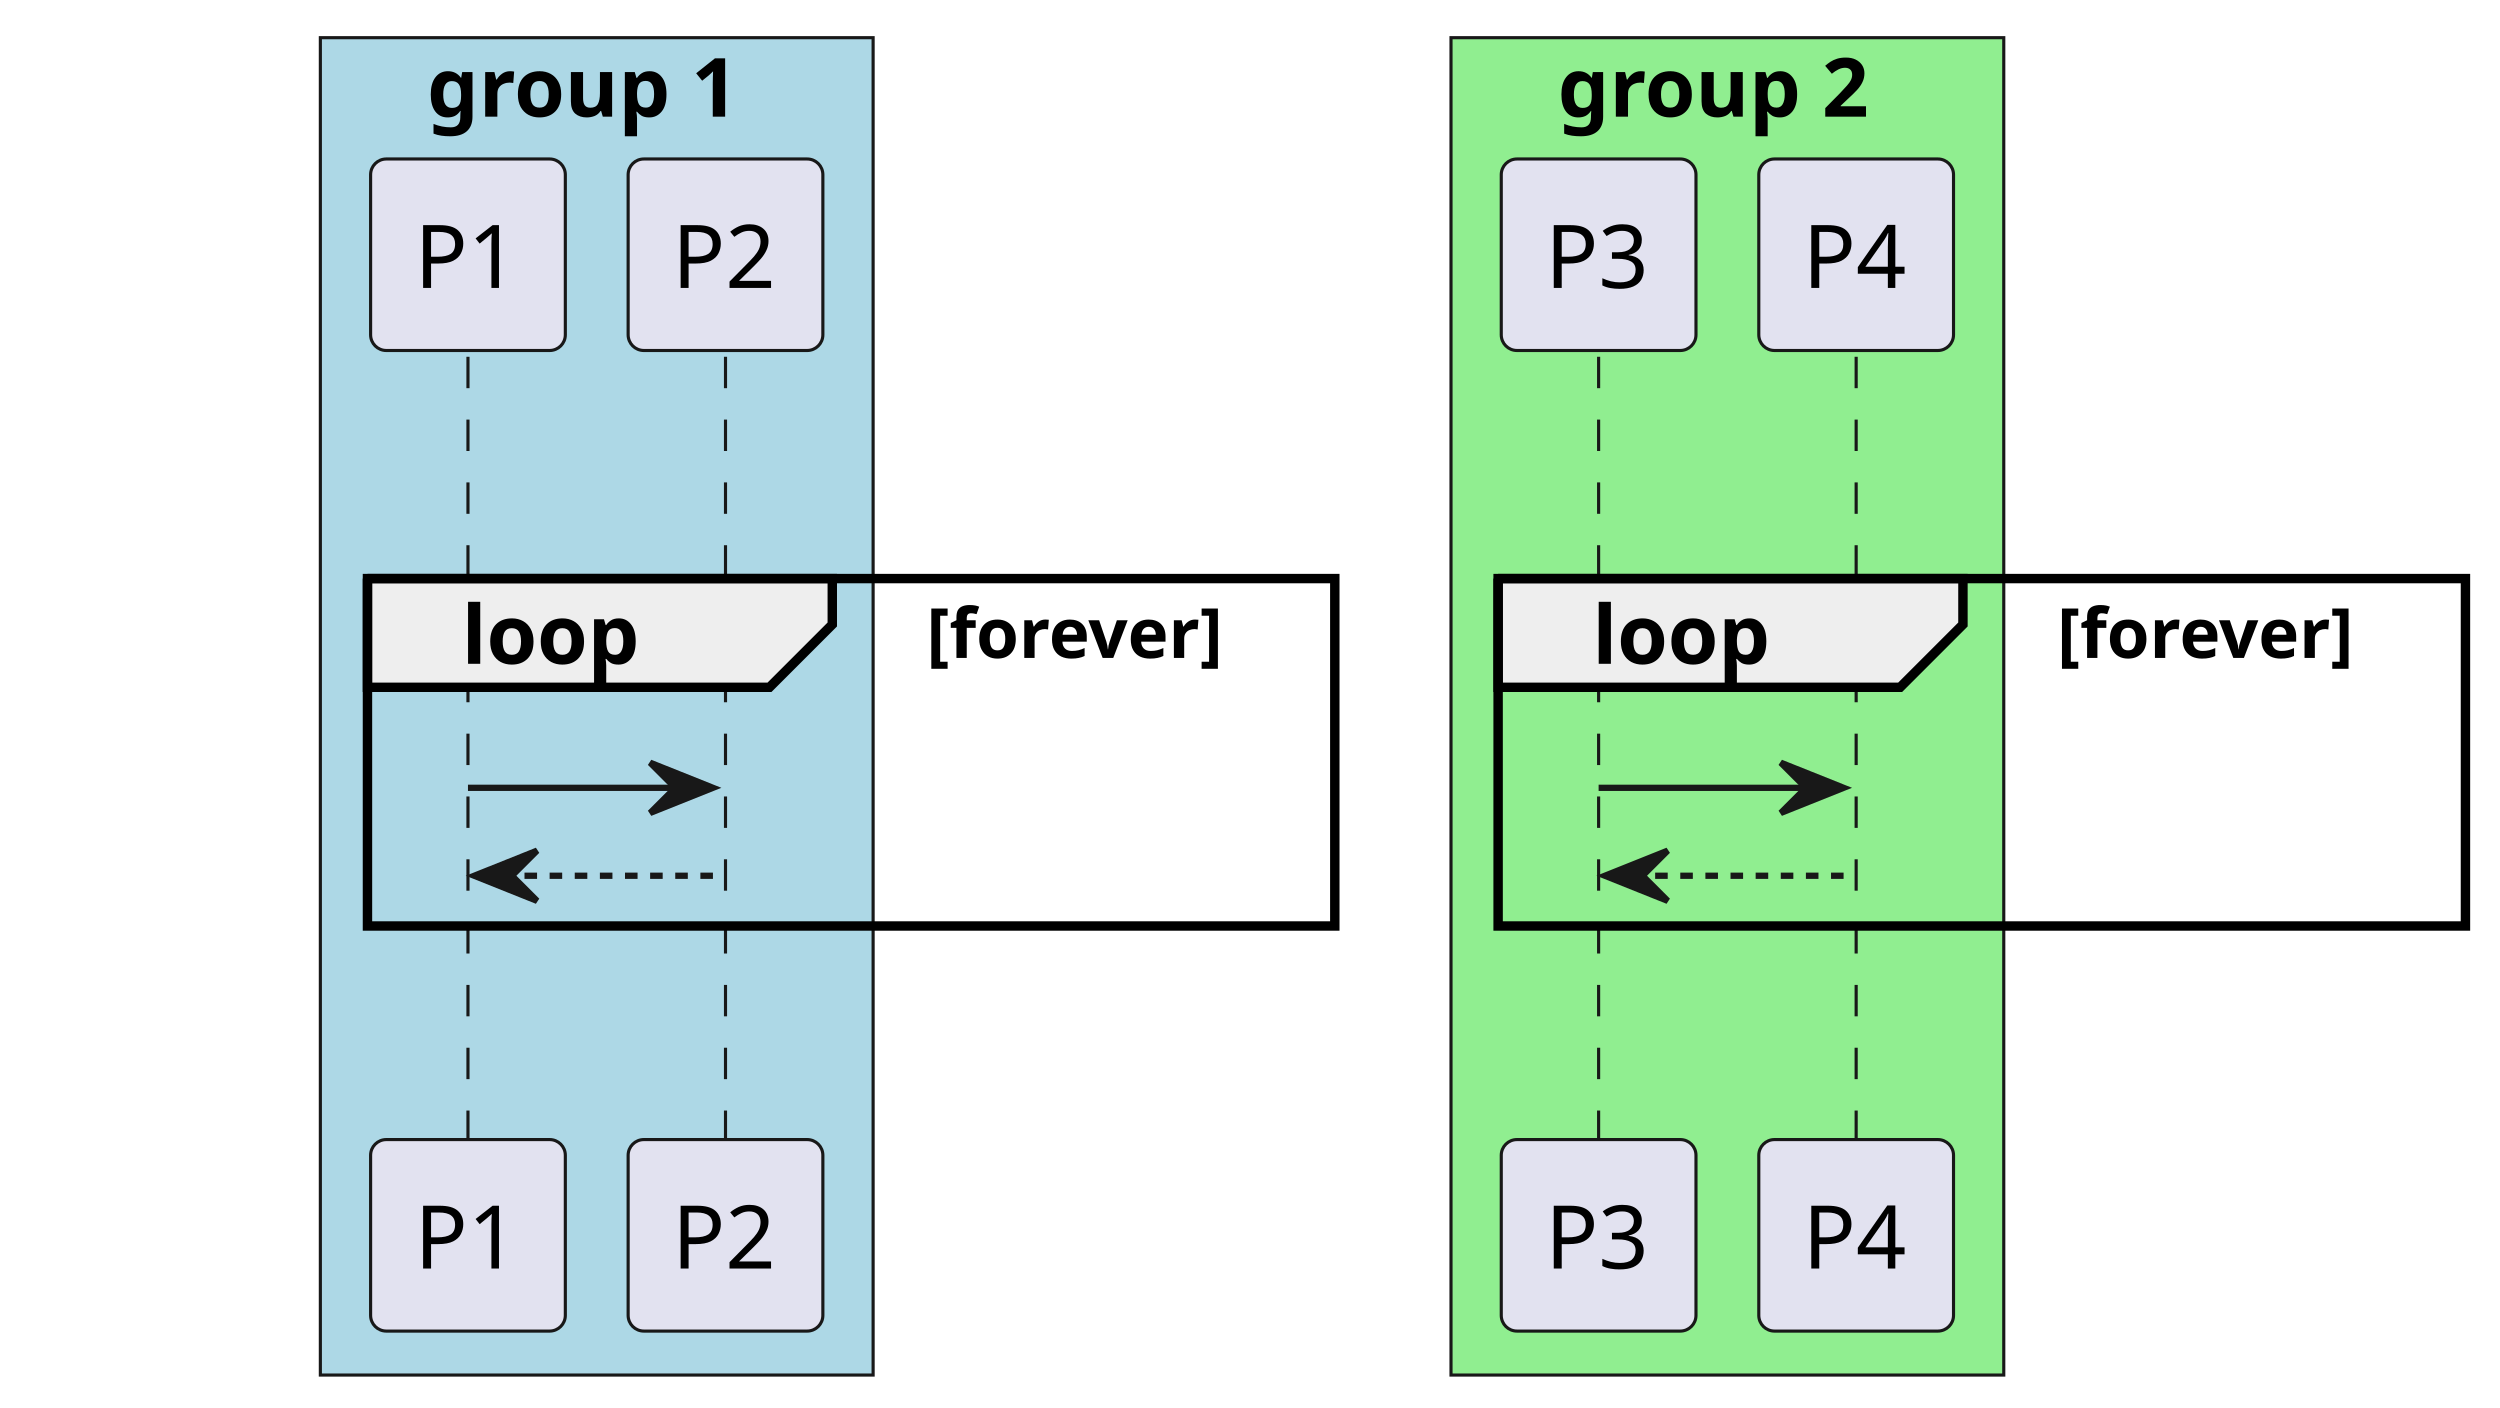
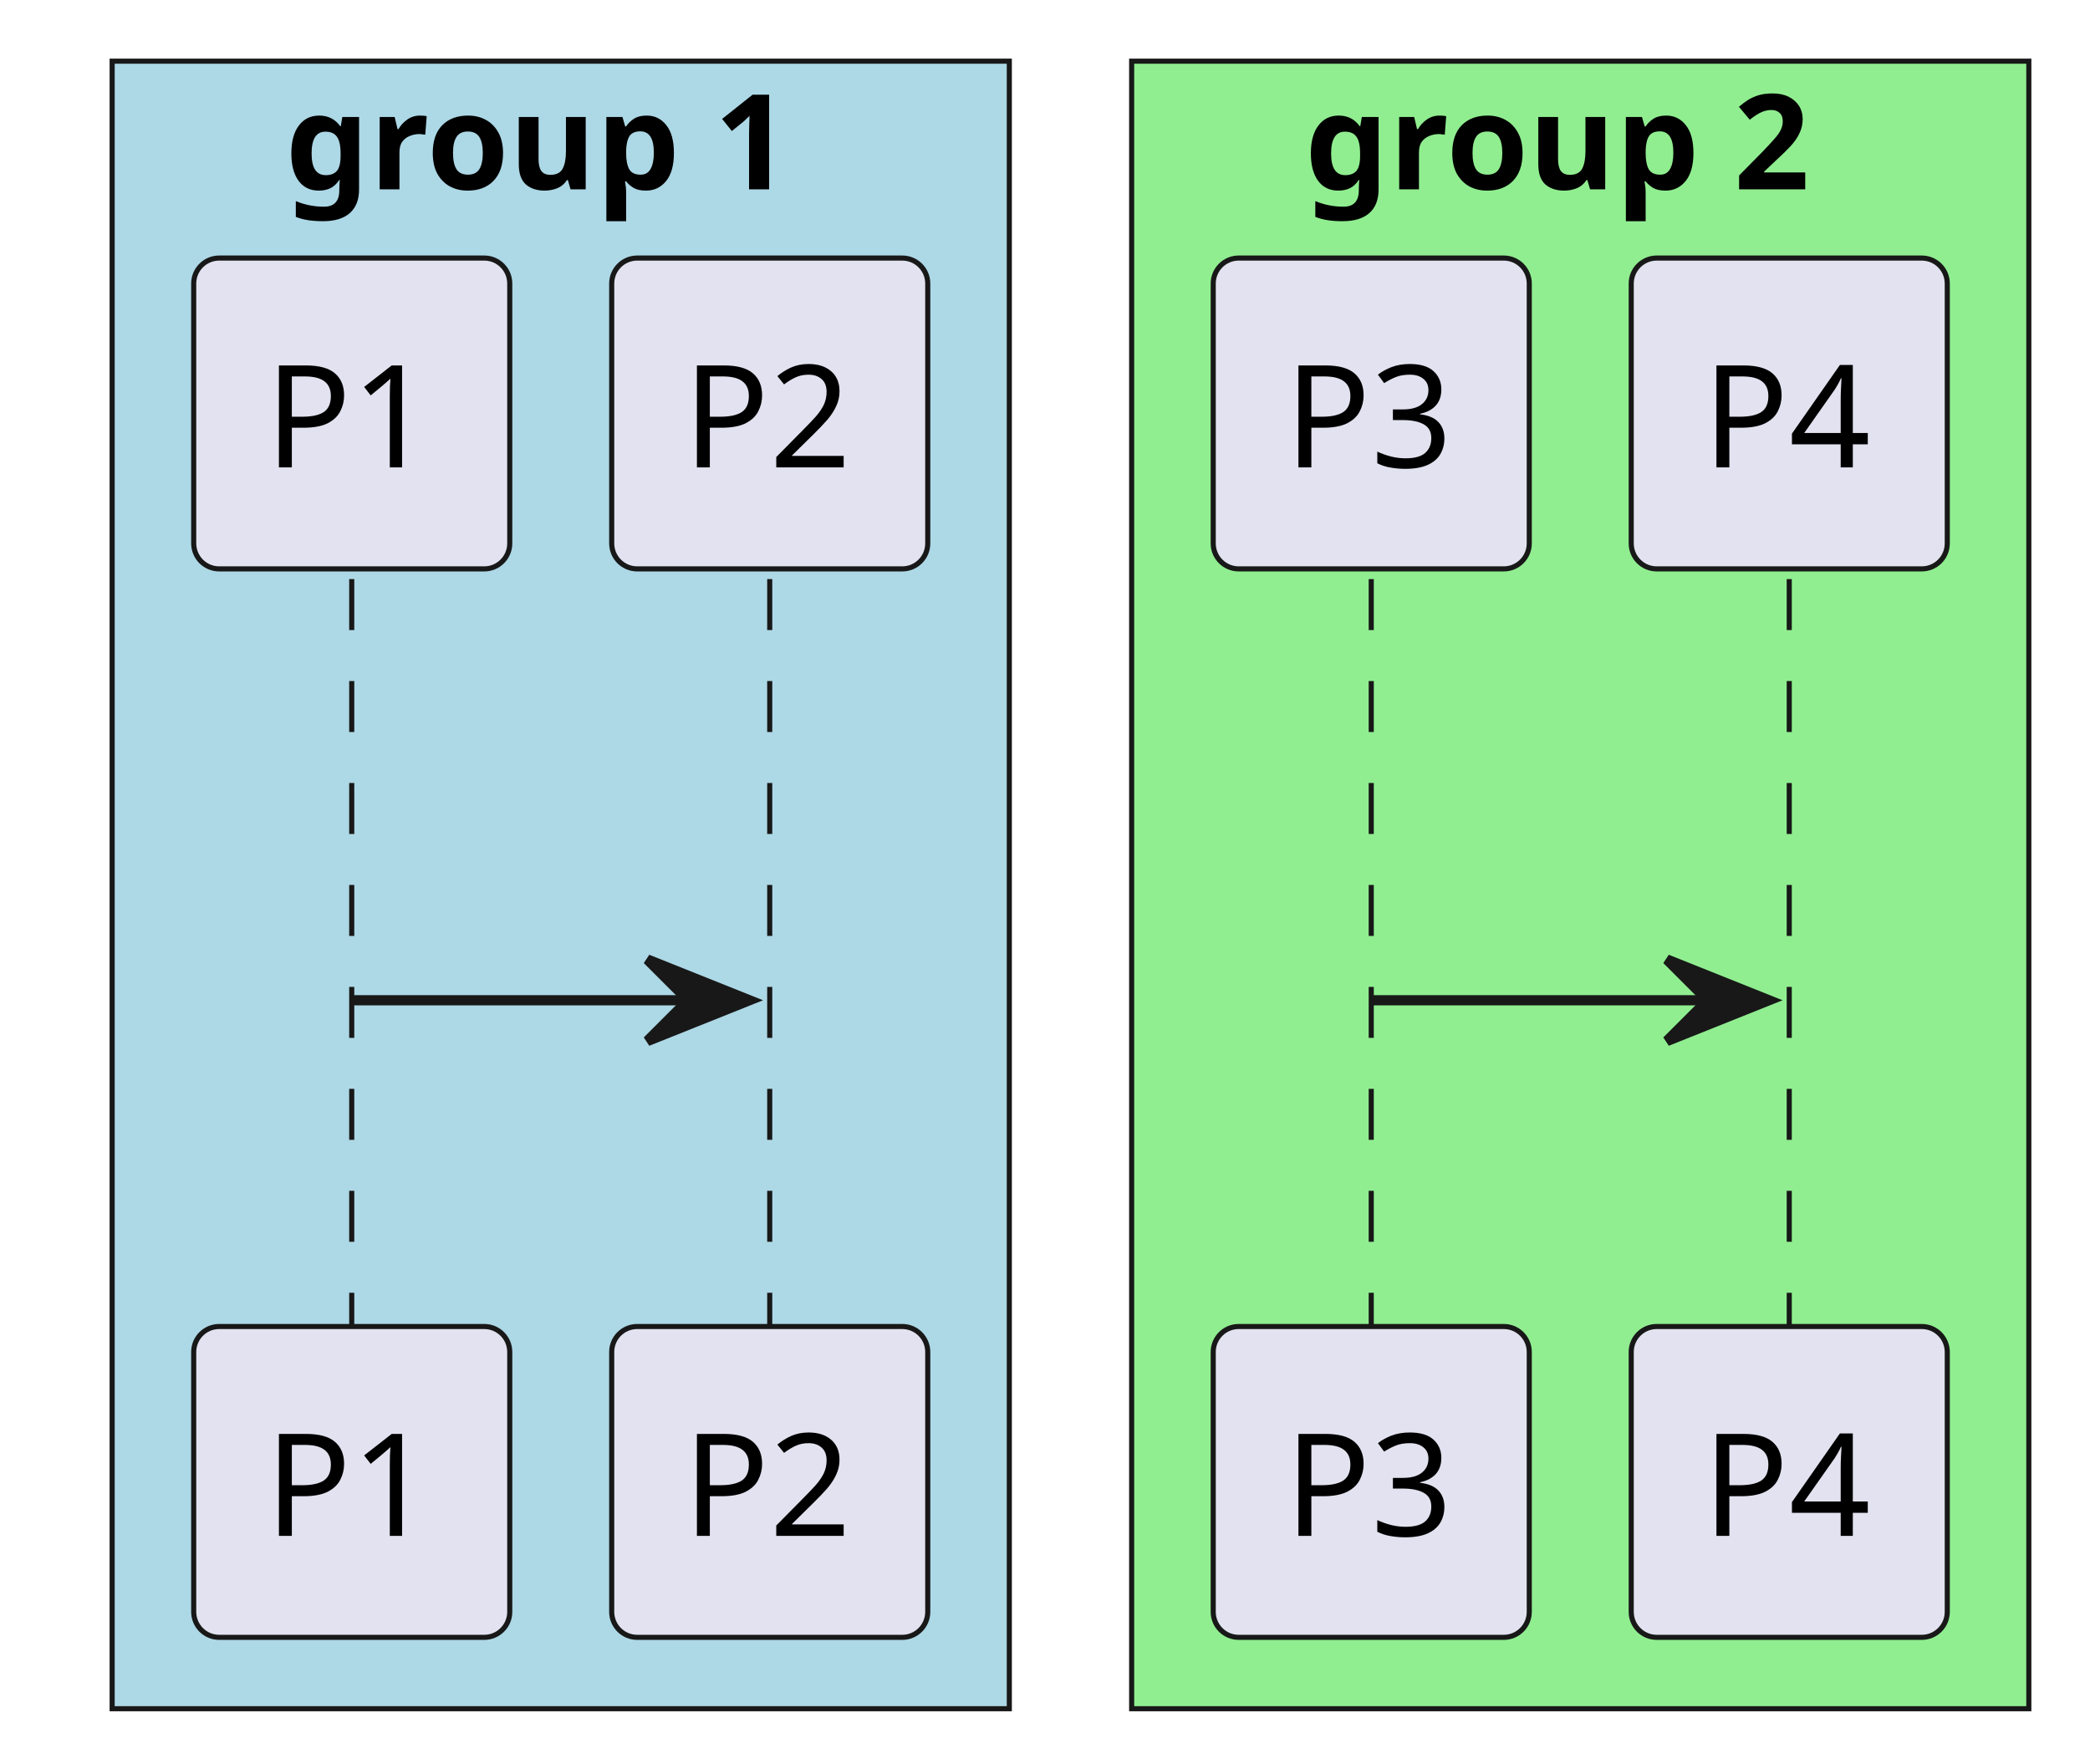
- <svg xmlns="http://www.w3.org/2000/svg" contentStyleType="text/css" height="224px" preserveAspectRatio="none" style="width:398px;height:224px;background:#FFFFFF;" version="1.1" viewBox="0 0 398 224" width="398px" zoomAndPan="magnify">
+ <svg xmlns="http://www.w3.org/2000/svg" contentStyleType="text/css" height="173px" preserveAspectRatio="none" style="width:205px;height:173px;background:#FFFFFF;" version="1.1" viewBox="0 0 205 173" width="205px" zoomAndPan="magnify">
  <defs />
  <g>
-     <rect fill="#ADD8E6" height="212.908" style="stroke:#181818;stroke-width:0.5;" width="88" x="51" y="6" />
-     <text fill="#000000" font-family="sans-serif" font-size="13" font-weight="bold" lengthAdjust="spacing" textLength="54" x="68" y="18.568">group 1</text>
-     <rect fill="#90EE90" height="212.908" style="stroke:#181818;stroke-width:0.5;" width="88" x="231" y="6" />
-     <text fill="#000000" font-family="sans-serif" font-size="13" font-weight="bold" lengthAdjust="spacing" textLength="54" x="248" y="18.568">group 2</text>
-     <line style="stroke:#181818;stroke-width:0.5;stroke-dasharray:5.0,5.0;" x1="74.5" x2="74.5" y1="56.799" y2="181.42" />
-     <line style="stroke:#181818;stroke-width:0.5;stroke-dasharray:5.0,5.0;" x1="115.5" x2="115.5" y1="56.799" y2="181.42" />
-     <line style="stroke:#181818;stroke-width:0.5;stroke-dasharray:5.0,5.0;" x1="254.5" x2="254.5" y1="56.799" y2="181.42" />
-     <line style="stroke:#181818;stroke-width:0.5;stroke-dasharray:5.0,5.0;" x1="295.5" x2="295.5" y1="56.799" y2="181.42" />
-     <rect fill="#E2E2F0" height="30.488" rx="2.5" ry="2.5" style="stroke:#181818;stroke-width:0.5;" width="31" x="59" y="25.311" />
-     <text fill="#000000" font-family="sans-serif" font-size="14" lengthAdjust="spacing" textLength="17" x="66" y="45.846">P1</text>
-     <rect fill="#E2E2F0" height="30.488" rx="2.5" ry="2.5" style="stroke:#181818;stroke-width:0.5;" width="31" x="100" y="25.311" />
-     <text fill="#000000" font-family="sans-serif" font-size="14" lengthAdjust="spacing" textLength="17" x="107" y="45.846">P2</text>
-     <rect fill="#E2E2F0" height="30.488" rx="2.5" ry="2.5" style="stroke:#181818;stroke-width:0.5;" width="31" x="239" y="25.311" />
-     <text fill="#000000" font-family="sans-serif" font-size="14" lengthAdjust="spacing" textLength="17" x="246" y="45.846">P3</text>
-     <rect fill="#E2E2F0" height="30.488" rx="2.5" ry="2.5" style="stroke:#181818;stroke-width:0.5;" width="31" x="280" y="25.311" />
-     <text fill="#000000" font-family="sans-serif" font-size="14" lengthAdjust="spacing" textLength="17" x="287" y="45.846">P4</text>
-     <rect fill="#E2E2F0" height="30.488" rx="2.5" ry="2.5" style="stroke:#181818;stroke-width:0.5;" width="31" x="59" y="181.42" />
-     <text fill="#000000" font-family="sans-serif" font-size="14" lengthAdjust="spacing" textLength="17" x="66" y="201.955">P1</text>
-     <rect fill="#E2E2F0" height="30.488" rx="2.5" ry="2.5" style="stroke:#181818;stroke-width:0.5;" width="31" x="100" y="181.42" />
-     <text fill="#000000" font-family="sans-serif" font-size="14" lengthAdjust="spacing" textLength="17" x="107" y="201.955">P2</text>
-     <rect fill="#E2E2F0" height="30.488" rx="2.5" ry="2.5" style="stroke:#181818;stroke-width:0.5;" width="31" x="239" y="181.42" />
-     <text fill="#000000" font-family="sans-serif" font-size="14" lengthAdjust="spacing" textLength="17" x="246" y="201.955">P3</text>
-     <rect fill="#E2E2F0" height="30.488" rx="2.5" ry="2.5" style="stroke:#181818;stroke-width:0.5;" width="31" x="280" y="181.42" />
-     <text fill="#000000" font-family="sans-serif" font-size="14" lengthAdjust="spacing" textLength="17" x="287" y="201.955">P4</text>
-     <path d="M58.5,92.109 L132.5,92.109 L132.5,99.42 L122.5,109.42 L58.5,109.42 L58.5,92.109 " fill="#EEEEEE" style="stroke:#000000;stroke-width:1.5;" />
-     <rect fill="none" height="55.31" style="stroke:#000000;stroke-width:1.5;" width="154" x="58.5" y="92.109" />
-     <text fill="#000000" font-family="sans-serif" font-size="13" font-weight="bold" lengthAdjust="spacing" textLength="29" x="73.5" y="105.678">loop</text>
-     <text fill="#000000" font-family="sans-serif" font-size="11" font-weight="bold" lengthAdjust="spacing" textLength="49" x="147.5" y="104.744">[forever]</text>
-     <polygon fill="#181818" points="103.5,121.42,113.5,125.42,103.5,129.42,107.5,125.42" style="stroke:#181818;stroke-width:1.0;" />
-     <line style="stroke:#181818;stroke-width:1.0;" x1="74.5" x2="109.5" y1="125.42" y2="125.42" />
-     <polygon fill="#181818" points="85.5,135.42,75.5,139.42,85.5,143.42,81.5,139.42" style="stroke:#181818;stroke-width:1.0;" />
-     <line style="stroke:#181818;stroke-width:1.0;stroke-dasharray:2.0,2.0;" x1="79.5" x2="114.5" y1="139.42" y2="139.42" />
-     <path d="M238.5,92.109 L312.5,92.109 L312.5,99.42 L302.5,109.42 L238.5,109.42 L238.5,92.109 " fill="#EEEEEE" style="stroke:#000000;stroke-width:1.5;" />
-     <rect fill="none" height="55.31" style="stroke:#000000;stroke-width:1.5;" width="154" x="238.5" y="92.109" />
-     <text fill="#000000" font-family="sans-serif" font-size="13" font-weight="bold" lengthAdjust="spacing" textLength="29" x="253.5" y="105.678">loop</text>
-     <text fill="#000000" font-family="sans-serif" font-size="11" font-weight="bold" lengthAdjust="spacing" textLength="49" x="327.5" y="104.744">[forever]</text>
-     <polygon fill="#181818" points="283.5,121.42,293.5,125.42,283.5,129.42,287.5,125.42" style="stroke:#181818;stroke-width:1.0;" />
-     <line style="stroke:#181818;stroke-width:1.0;" x1="254.5" x2="289.5" y1="125.42" y2="125.42" />
-     <polygon fill="#181818" points="265.5,135.42,255.5,139.42,265.5,143.42,261.5,139.42" style="stroke:#181818;stroke-width:1.0;" />
-     <line style="stroke:#181818;stroke-width:1.0;stroke-dasharray:2.0,2.0;" x1="259.5" x2="294.5" y1="139.42" y2="139.42" />
+     <rect fill="#ADD8E6" height="161.598" style="stroke:#181818;stroke-width:0.5;" width="88" x="11" y="6" />
+     <text fill="#000000" font-family="sans-serif" font-size="13" font-weight="bold" lengthAdjust="spacing" textLength="54" x="28" y="18.568">group 1</text>
+     <rect fill="#90EE90" height="161.598" style="stroke:#181818;stroke-width:0.5;" width="88" x="111" y="6" />
+     <text fill="#000000" font-family="sans-serif" font-size="13" font-weight="bold" lengthAdjust="spacing" textLength="54" x="128" y="18.568">group 2</text>
+     <line style="stroke:#181818;stroke-width:0.5;stroke-dasharray:5.0,5.0;" x1="34.5" x2="34.5" y1="56.799" y2="130.109" />
+     <line style="stroke:#181818;stroke-width:0.5;stroke-dasharray:5.0,5.0;" x1="75.5" x2="75.5" y1="56.799" y2="130.109" />
+     <line style="stroke:#181818;stroke-width:0.5;stroke-dasharray:5.0,5.0;" x1="134.5" x2="134.5" y1="56.799" y2="130.109" />
+     <line style="stroke:#181818;stroke-width:0.5;stroke-dasharray:5.0,5.0;" x1="175.5" x2="175.5" y1="56.799" y2="130.109" />
+     <rect fill="#E2E2F0" height="30.488" rx="2.5" ry="2.5" style="stroke:#181818;stroke-width:0.5;" width="31" x="19" y="25.311" />
+     <text fill="#000000" font-family="sans-serif" font-size="14" lengthAdjust="spacing" textLength="17" x="26" y="45.846">P1</text>
+     <rect fill="#E2E2F0" height="30.488" rx="2.5" ry="2.5" style="stroke:#181818;stroke-width:0.5;" width="31" x="60" y="25.311" />
+     <text fill="#000000" font-family="sans-serif" font-size="14" lengthAdjust="spacing" textLength="17" x="67" y="45.846">P2</text>
+     <rect fill="#E2E2F0" height="30.488" rx="2.5" ry="2.5" style="stroke:#181818;stroke-width:0.5;" width="31" x="119" y="25.311" />
+     <text fill="#000000" font-family="sans-serif" font-size="14" lengthAdjust="spacing" textLength="17" x="126" y="45.846">P3</text>
+     <rect fill="#E2E2F0" height="30.488" rx="2.5" ry="2.5" style="stroke:#181818;stroke-width:0.5;" width="31" x="160" y="25.311" />
+     <text fill="#000000" font-family="sans-serif" font-size="14" lengthAdjust="spacing" textLength="17" x="167" y="45.846">P4</text>
+     <rect fill="#E2E2F0" height="30.488" rx="2.5" ry="2.5" style="stroke:#181818;stroke-width:0.5;" width="31" x="19" y="130.109" />
+     <text fill="#000000" font-family="sans-serif" font-size="14" lengthAdjust="spacing" textLength="17" x="26" y="150.644">P1</text>
+     <rect fill="#E2E2F0" height="30.488" rx="2.5" ry="2.5" style="stroke:#181818;stroke-width:0.5;" width="31" x="60" y="130.109" />
+     <text fill="#000000" font-family="sans-serif" font-size="14" lengthAdjust="spacing" textLength="17" x="67" y="150.644">P2</text>
+     <rect fill="#E2E2F0" height="30.488" rx="2.5" ry="2.5" style="stroke:#181818;stroke-width:0.5;" width="31" x="119" y="130.109" />
+     <text fill="#000000" font-family="sans-serif" font-size="14" lengthAdjust="spacing" textLength="17" x="126" y="150.644">P3</text>
+     <rect fill="#E2E2F0" height="30.488" rx="2.5" ry="2.5" style="stroke:#181818;stroke-width:0.5;" width="31" x="160" y="130.109" />
+     <text fill="#000000" font-family="sans-serif" font-size="14" lengthAdjust="spacing" textLength="17" x="167" y="150.644">P4</text>
+     <polygon fill="#181818" points="63.5,94.109,73.5,98.109,63.5,102.109,67.5,98.109" style="stroke:#181818;stroke-width:1.0;" />
+     <line style="stroke:#181818;stroke-width:1.0;" x1="34.5" x2="69.5" y1="98.109" y2="98.109" />
+     <polygon fill="#181818" points="163.5,94.109,173.5,98.109,163.5,102.109,167.5,98.109" style="stroke:#181818;stroke-width:1.0;" />
+     <line style="stroke:#181818;stroke-width:1.0;" x1="134.5" x2="169.5" y1="98.109" y2="98.109" />
  </g>
</svg>
